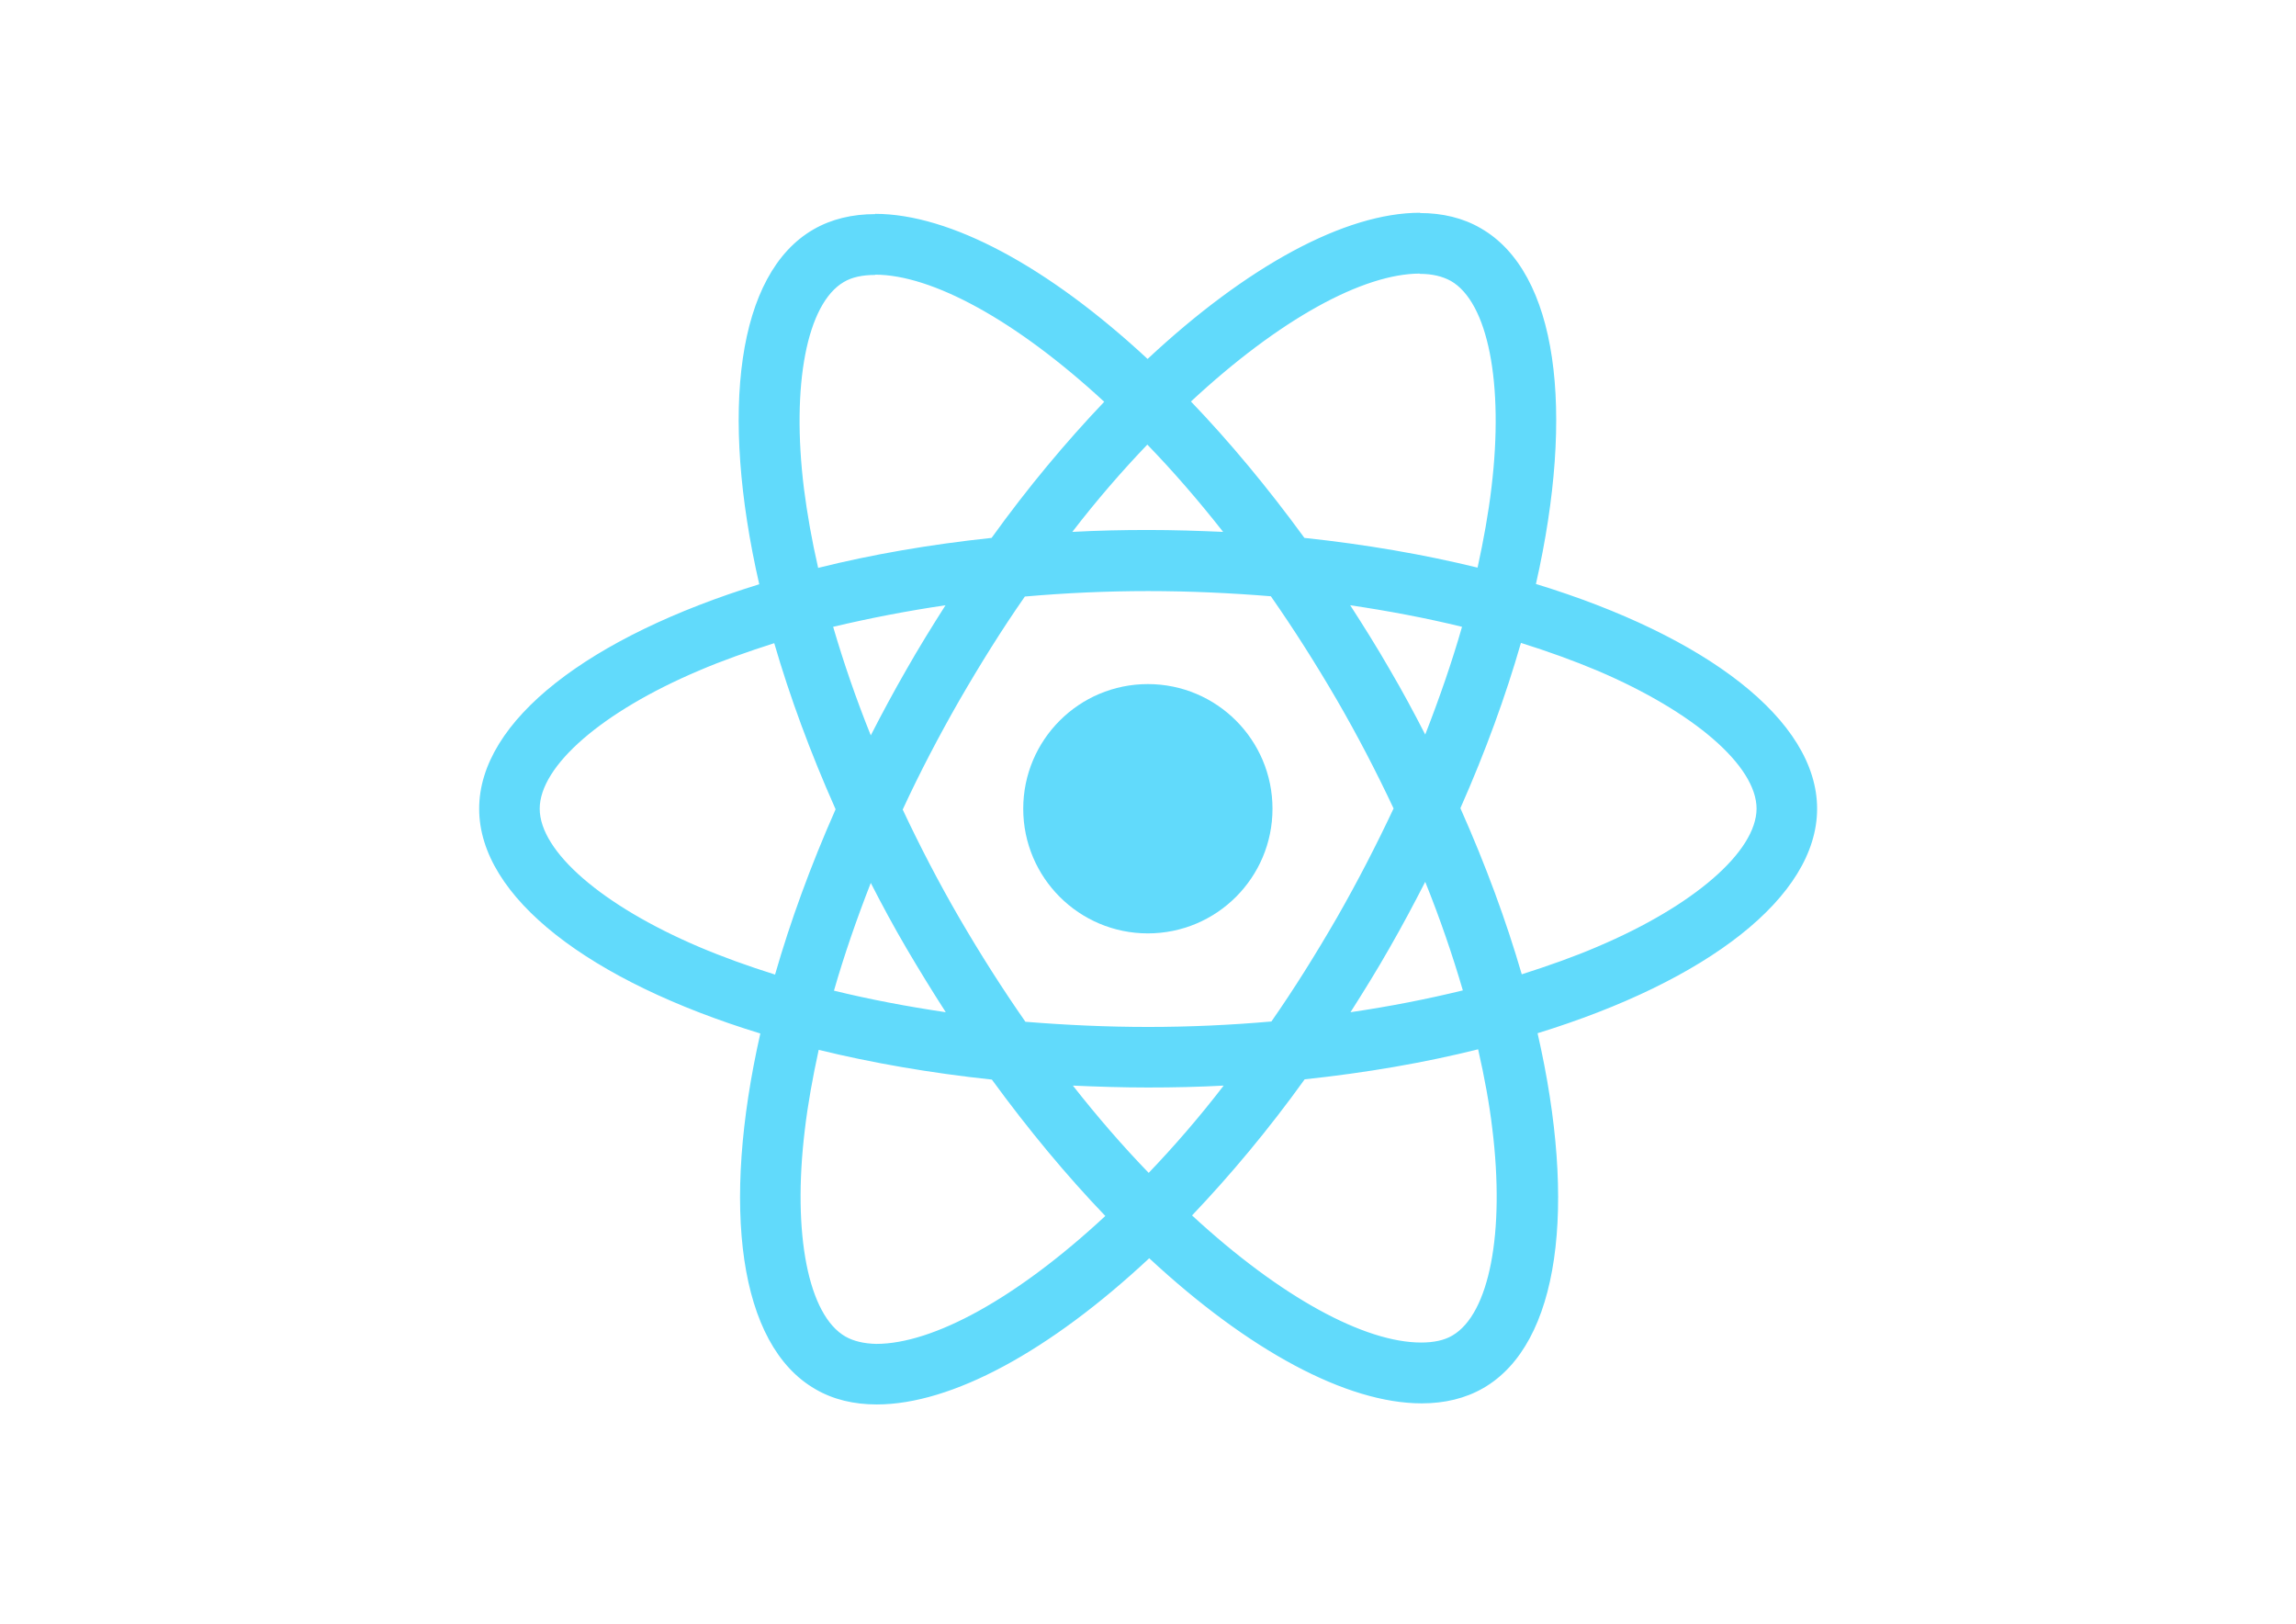
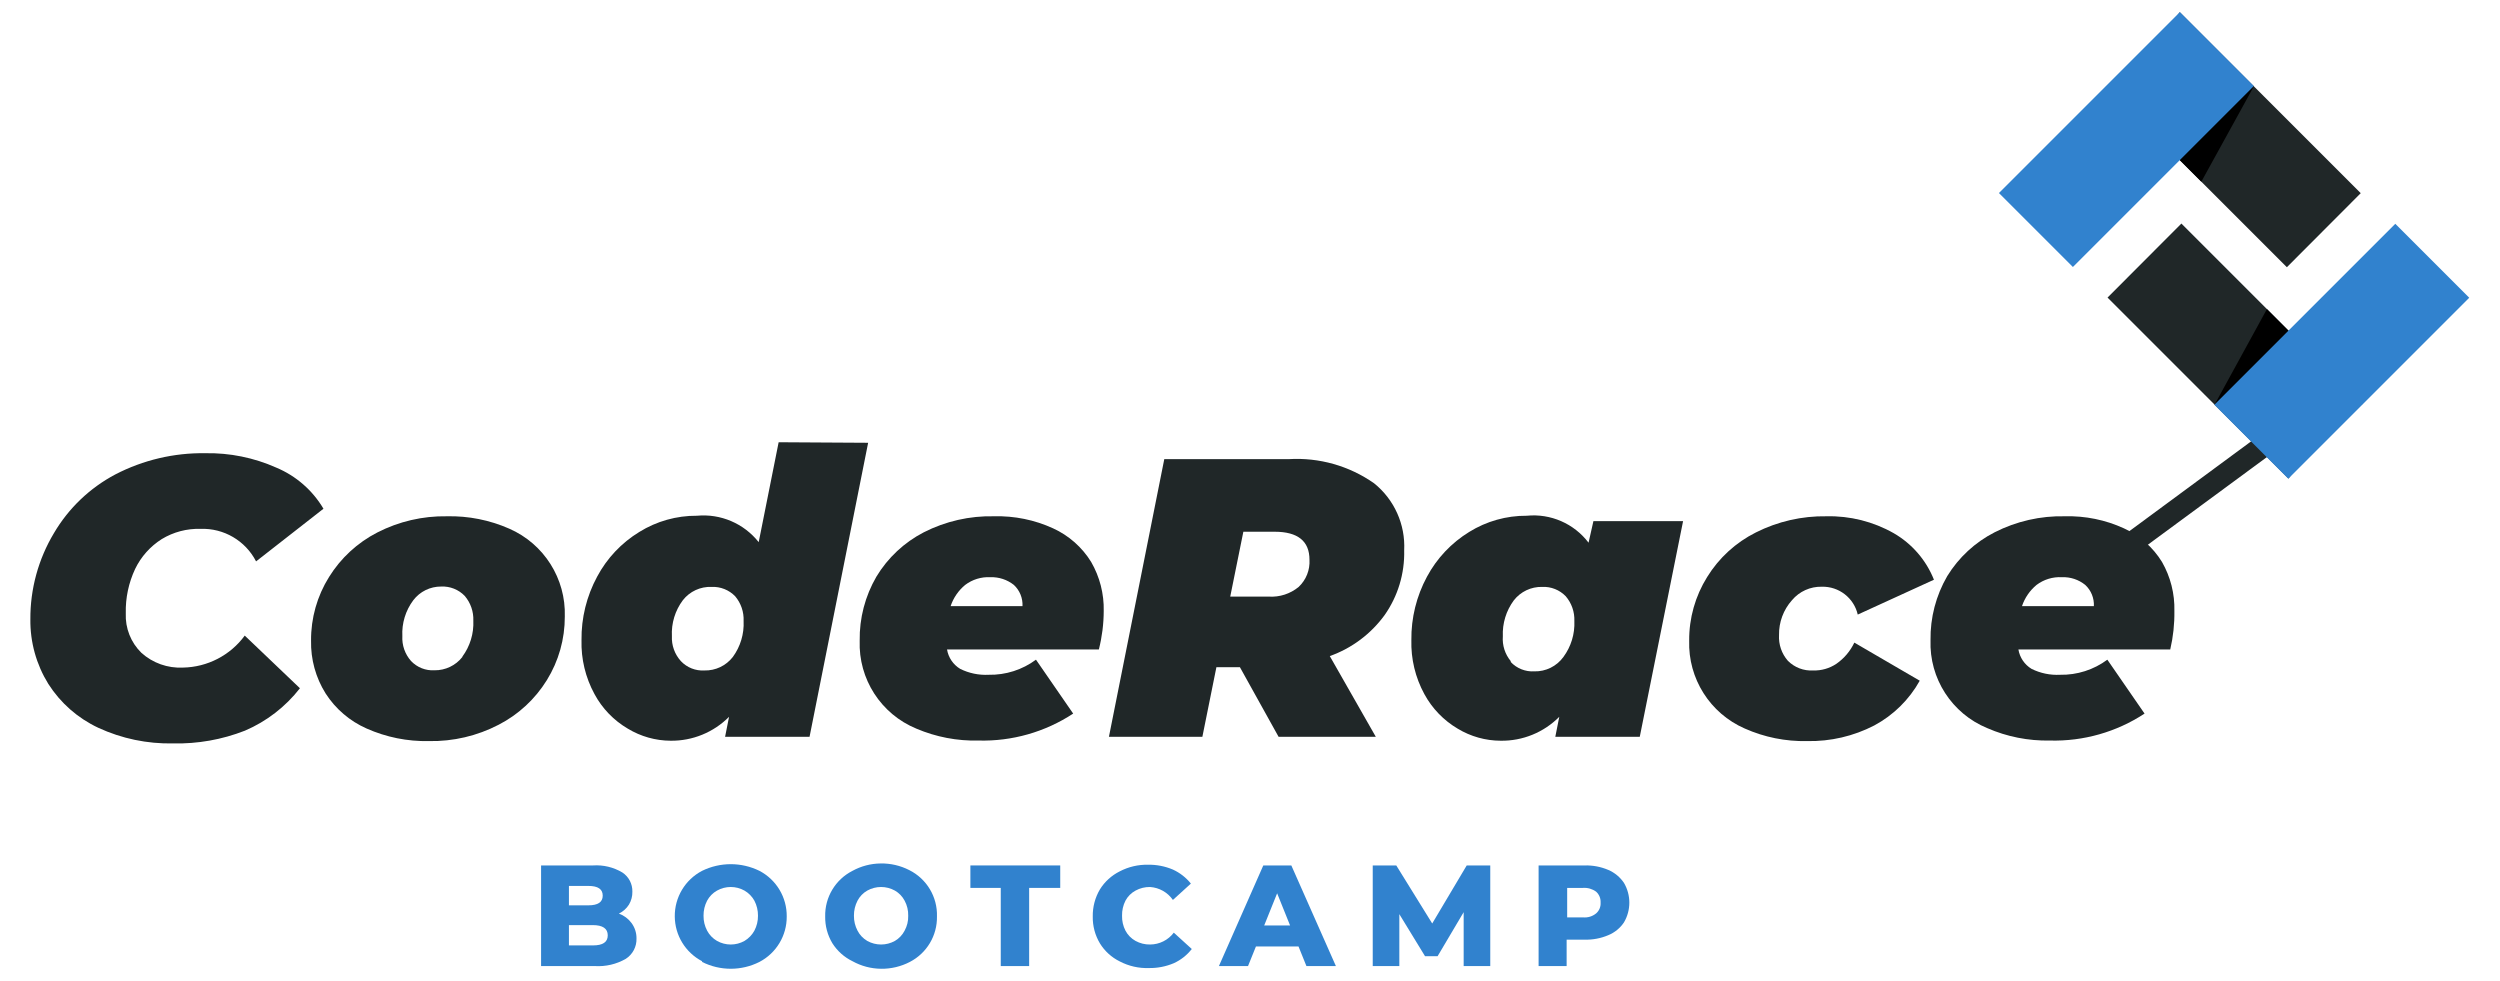
- <svg xmlns="http://www.w3.org/2000/svg" viewBox="0 0 841.9 595.3">
-   <g fill="#61DAFB">
-     <path d="M666.3 296.5c0-32.5-40.7-63.3-103.1-82.4 14.4-63.6 8-114.2-20.2-130.4-6.5-3.8-14.1-5.6-22.4-5.6v22.3c4.6 0 8.3.9 11.4 2.6 13.6 7.8 19.5 37.5 14.9 75.7-1.1 9.4-2.9 19.3-5.1 29.4-19.6-4.8-41-8.5-63.5-10.9-13.5-18.5-27.5-35.3-41.6-50 32.6-30.3 63.2-46.9 84-46.9V78c-27.5 0-63.5 19.6-99.9 53.6-36.4-33.8-72.4-53.2-99.9-53.2v22.3c20.7 0 51.4 16.5 84 46.6-14 14.7-28 31.4-41.3 49.9-22.6 2.4-44 6.1-63.6 11-2.3-10-4-19.7-5.2-29-4.7-38.2 1.1-67.9 14.6-75.8 3-1.8 6.9-2.6 11.5-2.6V78.5c-8.4 0-16 1.8-22.6 5.6-28.1 16.2-34.4 66.7-19.9 130.1-62.2 19.2-102.7 49.9-102.7 82.3 0 32.5 40.7 63.3 103.1 82.4-14.4 63.6-8 114.2 20.2 130.4 6.5 3.8 14.1 5.6 22.5 5.6 27.5 0 63.5-19.6 99.9-53.6 36.4 33.8 72.4 53.2 99.9 53.2 8.4 0 16-1.8 22.6-5.6 28.1-16.2 34.4-66.7 19.9-130.1 62-19.1 102.5-49.9 102.5-82.3zm-130.2-66.7c-3.7 12.9-8.3 26.2-13.5 39.5-4.1-8-8.4-16-13.1-24-4.6-8-9.5-15.8-14.4-23.4 14.2 2.1 27.9 4.7 41 7.9zm-45.8 106.5c-7.8 13.5-15.8 26.3-24.1 38.2-14.9 1.3-30 2-45.2 2-15.1 0-30.2-.7-45-1.9-8.3-11.9-16.4-24.6-24.2-38-7.6-13.1-14.5-26.4-20.8-39.8 6.2-13.4 13.2-26.8 20.7-39.9 7.8-13.5 15.8-26.3 24.1-38.2 14.9-1.3 30-2 45.2-2 15.1 0 30.2.7 45 1.9 8.3 11.9 16.4 24.6 24.2 38 7.6 13.1 14.5 26.4 20.8 39.8-6.3 13.4-13.2 26.8-20.7 39.9zm32.3-13c5.4 13.4 10 26.8 13.8 39.8-13.1 3.2-26.9 5.9-41.2 8 4.9-7.7 9.8-15.6 14.4-23.7 4.6-8 8.9-16.1 13-24.1zM421.2 430c-9.3-9.6-18.6-20.3-27.8-32 9 .4 18.2.7 27.5.7 9.4 0 18.7-.2 27.8-.7-9 11.7-18.3 22.4-27.5 32zm-74.4-58.9c-14.2-2.1-27.9-4.7-41-7.9 3.7-12.9 8.3-26.2 13.5-39.5 4.1 8 8.4 16 13.1 24 4.7 8 9.5 15.8 14.4 23.4zM420.7 163c9.3 9.6 18.6 20.3 27.8 32-9-.4-18.2-.7-27.5-.7-9.4 0-18.7.2-27.8.7 9-11.7 18.3-22.4 27.5-32zm-74 58.9c-4.9 7.7-9.8 15.6-14.4 23.7-4.6 8-8.9 16-13 24-5.4-13.4-10-26.8-13.8-39.8 13.1-3.1 26.9-5.8 41.2-7.9zm-90.5 125.2c-35.4-15.1-58.3-34.9-58.3-50.6 0-15.7 22.9-35.6 58.3-50.6 8.6-3.7 18-7 27.7-10.1 5.7 19.6 13.2 40 22.5 60.9-9.2 20.8-16.6 41.1-22.2 60.6-9.9-3.1-19.3-6.5-28-10.2zM310 490c-13.6-7.8-19.5-37.5-14.9-75.7 1.1-9.4 2.9-19.3 5.1-29.4 19.6 4.8 41 8.5 63.5 10.9 13.5 18.5 27.5 35.3 41.6 50-32.6 30.3-63.2 46.9-84 46.9-4.5-.1-8.3-1-11.3-2.7zm237.2-76.2c4.7 38.2-1.1 67.9-14.6 75.8-3 1.8-6.9 2.6-11.5 2.6-20.7 0-51.4-16.5-84-46.6 14-14.7 28-31.4 41.3-49.9 22.6-2.4 44-6.1 63.6-11 2.3 10.1 4.1 19.8 5.2 29.1zm38.5-66.7c-8.6 3.7-18 7-27.7 10.1-5.7-19.6-13.2-40-22.5-60.9 9.2-20.8 16.6-41.1 22.2-60.6 9.9 3.1 19.3 6.5 28.1 10.2 35.4 15.1 58.3 34.9 58.3 50.6-.1 15.7-23 35.6-58.4 50.6zM320.8 78.4z" />
-     <circle cx="420.9" cy="296.5" r="45.7" />
-     <path d="M520.5 78.1z" />
-   </g>
+ <svg xmlns="http://www.w3.org/2000/svg" id="Layer_1" data-name="Layer 1" viewBox="0 0 139.12 54.54">
+   <defs>
+     <style>.cls-1{fill:#202728;}.cls-2{fill:#3182ce;}</style>
+   </defs>
+   <path class="cls-1" d="M5.47,40.5a6.63,6.63,0,0,1-2.78-2.44,6.68,6.68,0,0,1-1-3.6A9.22,9.22,0,0,1,3,29.67,8.66,8.66,0,0,1,6.42,26.4a10.53,10.53,0,0,1,5-1.18,9.29,9.29,0,0,1,3.95.8A5.53,5.53,0,0,1,18,28.31l-3.75,2.93a3.34,3.34,0,0,0-3.09-1.81A3.94,3.94,0,0,0,9,30a4.05,4.05,0,0,0-1.48,1.66A5.5,5.5,0,0,0,7,34.13a2.9,2.9,0,0,0,.87,2.2,3.22,3.22,0,0,0,2.31.82,4.36,4.36,0,0,0,3.44-1.78l3.07,2.93a7.73,7.73,0,0,1-3.06,2.36,10.33,10.33,0,0,1-4,.71A9.46,9.46,0,0,1,5.47,40.5Z" />
+   <path class="cls-1" d="M20.4,40.54a5.21,5.21,0,0,1-2.28-1.95,5.32,5.32,0,0,1-.81-2.94,6.58,6.58,0,0,1,1-3.54A6.83,6.83,0,0,1,21,29.63a8.18,8.18,0,0,1,3.87-.9,8.14,8.14,0,0,1,3.47.69,5.16,5.16,0,0,1,3.09,4.89,6.67,6.67,0,0,1-1,3.54,6.83,6.83,0,0,1-2.68,2.48,8.08,8.08,0,0,1-3.88.91A8.12,8.12,0,0,1,20.4,40.54Zm5.33-4a3.13,3.13,0,0,0,.61-2,2,2,0,0,0-.48-1.38,1.71,1.71,0,0,0-1.31-.52A1.93,1.93,0,0,0,23,33.4a3.07,3.07,0,0,0-.61,2,1.93,1.93,0,0,0,.48,1.38,1.66,1.66,0,0,0,1.31.52A1.94,1.94,0,0,0,25.73,36.56Z" />
+   <path class="cls-1" d="M48.31,24.64,45.05,41h-4.7l.22-1.11a4.51,4.51,0,0,1-3.25,1.33,4.64,4.64,0,0,1-2.38-.67,4.94,4.94,0,0,1-1.86-1.93,5.94,5.94,0,0,1-.72-3,7.24,7.24,0,0,1,.87-3.53,6.48,6.48,0,0,1,2.35-2.49,6,6,0,0,1,3.2-.9,3.92,3.92,0,0,1,3.44,1.47l1.11-5.56ZM37.89,36.79a1.66,1.66,0,0,0,1.31.52,1.94,1.94,0,0,0,1.58-.75,3.13,3.13,0,0,0,.6-2,2,2,0,0,0-.47-1.38,1.72,1.72,0,0,0-1.31-.52A1.93,1.93,0,0,0,38,33.4a3.07,3.07,0,0,0-.61,2A1.93,1.93,0,0,0,37.89,36.79Z" />
+   <path class="cls-1" d="M61.15,36.14H52.7a1.56,1.56,0,0,0,.73,1.08,3.19,3.19,0,0,0,1.59.33,4.28,4.28,0,0,0,2.63-.84l2.07,3a9.15,9.15,0,0,1-5.27,1.5A8.31,8.31,0,0,1,51,40.55a5.1,5.1,0,0,1-3.16-4.9,6.88,6.88,0,0,1,.93-3.56,6.63,6.63,0,0,1,2.64-2.47,8.2,8.2,0,0,1,3.91-.89,7.41,7.41,0,0,1,3.28.67,4.86,4.86,0,0,1,2.12,1.87A5.23,5.23,0,0,1,61.42,34,8.83,8.83,0,0,1,61.15,36.14Zm-7.44-3.59a2.6,2.6,0,0,0-.81,1.18h4a1.51,1.51,0,0,0-.48-1.18,2,2,0,0,0-1.31-.43A2.14,2.14,0,0,0,53.71,32.55Z" />
+   <path class="cls-1" d="M77.05,34.23A6.45,6.45,0,0,1,74,36.51L76.56,41H71.15L69,37.13H67.69L66.91,41h-5.2l3.08-15.45h6.93a7.49,7.49,0,0,1,4.74,1.34,4.5,4.5,0,0,1,1.68,3.74A6,6,0,0,1,77.05,34.23Zm-6.12-4.64H69.19l-.73,3.61H70.6a2.38,2.38,0,0,0,1.67-.54,1.92,1.92,0,0,0,.6-1.51C72.87,30.11,72.22,29.59,70.93,29.59Z" />
+   <path class="cls-1" d="M93.66,29,91.25,41h-4.7l.22-1.11a4.5,4.5,0,0,1-3.26,1.33,4.65,4.65,0,0,1-2.39-.67,5,5,0,0,1-1.86-1.93,5.94,5.94,0,0,1-.72-3,7.24,7.24,0,0,1,.87-3.53,6.55,6.55,0,0,1,2.35-2.49,6,6,0,0,1,3.2-.9,3.84,3.84,0,0,1,3.44,1.5L88.67,29Zm-9.59,7.84a1.67,1.67,0,0,0,1.31.52A1.94,1.94,0,0,0,87,36.56a3.13,3.13,0,0,0,.61-2,2,2,0,0,0-.48-1.38,1.71,1.71,0,0,0-1.31-.52,1.94,1.94,0,0,0-1.58.75,3.13,3.13,0,0,0-.61,2A1.93,1.93,0,0,0,84.07,36.79Z" />
+   <path class="cls-1" d="M97.09,40.54A5.16,5.16,0,0,1,94,35.65a6.59,6.59,0,0,1,1-3.54,6.71,6.71,0,0,1,2.71-2.48,8.43,8.43,0,0,1,3.93-.9,7.24,7.24,0,0,1,3.74.94,5.21,5.21,0,0,1,2.24,2.59l-4.24,1.94a2,2,0,0,0-2-1.55,2.1,2.1,0,0,0-1.66.75A2.83,2.83,0,0,0,99,35.34a2,2,0,0,0,.49,1.43,1.83,1.83,0,0,0,1.41.54,2.2,2.2,0,0,0,1.29-.37,3,3,0,0,0,1-1.18l3.64,2.12a6.31,6.31,0,0,1-2.53,2.49,7.79,7.79,0,0,1-3.74.87A8.11,8.11,0,0,1,97.09,40.54Z" />
+   <path class="cls-1" d="M120.77,36.14h-8.45a1.56,1.56,0,0,0,.73,1.08,3.19,3.19,0,0,0,1.59.33,4.28,4.28,0,0,0,2.63-.84l2.07,3a9.15,9.15,0,0,1-5.27,1.5,8.31,8.31,0,0,1-3.48-.69,5.1,5.1,0,0,1-3.16-4.9,6.88,6.88,0,0,1,.93-3.56A6.63,6.63,0,0,1,111,29.62a8.2,8.2,0,0,1,3.91-.89,7.41,7.41,0,0,1,3.28.67,4.86,4.86,0,0,1,2.12,1.87A5.23,5.23,0,0,1,121,34,8.83,8.83,0,0,1,120.77,36.14Zm-7.44-3.59a2.6,2.6,0,0,0-.81,1.18h4a1.51,1.51,0,0,0-.48-1.18,1.94,1.94,0,0,0-1.3-.43A2.15,2.15,0,0,0,113.33,32.55Z" />
+   <path class="cls-2" d="M35.14,51.36a1.41,1.41,0,0,1,.28.86,1.3,1.3,0,0,1-.6,1.14,3.08,3.08,0,0,1-1.71.4h-3v-5.6H33a2.82,2.82,0,0,1,1.63.39,1.24,1.24,0,0,1,.56,1.07,1.34,1.34,0,0,1-.19.72,1.36,1.36,0,0,1-.56.5A1.52,1.52,0,0,1,35.14,51.36ZM31.66,49.3v1.08h1.08c.54,0,.8-.18.8-.54s-.26-.54-.8-.54Zm2.16,2.75q0-.57-.84-.57H31.66v1.13H33C33.54,52.61,33.82,52.43,33.82,52.05Z" />
+   <path class="cls-2" d="M39.07,53.49A2.83,2.83,0,0,1,37.55,51a2.83,2.83,0,0,1,1.52-2.54,3.62,3.62,0,0,1,3.19,0A2.83,2.83,0,0,1,43.78,51a2.83,2.83,0,0,1-1.52,2.53,3.54,3.54,0,0,1-3.19,0Zm2.36-1.13a1.51,1.51,0,0,0,.55-.57,1.73,1.73,0,0,0,.2-.83,1.77,1.77,0,0,0-.2-.84,1.48,1.48,0,0,0-.55-.56,1.56,1.56,0,0,0-1.53,0,1.41,1.41,0,0,0-.55.56,1.77,1.77,0,0,0-.2.84,1.73,1.73,0,0,0,.2.83,1.44,1.44,0,0,0,.55.57,1.56,1.56,0,0,0,1.53,0Z" />
+   <path class="cls-2" d="M47.44,53.49a2.74,2.74,0,0,1-1.12-1,2.8,2.8,0,0,1-.4-1.49,2.78,2.78,0,0,1,1.52-2.54A3.33,3.33,0,0,1,49,48.05a3.37,3.37,0,0,1,1.6.37A2.79,2.79,0,0,1,52.14,51a2.79,2.79,0,0,1-1.51,2.53,3.38,3.38,0,0,1-1.6.38A3.34,3.34,0,0,1,47.44,53.49Zm2.36-1.13a1.41,1.41,0,0,0,.54-.57,1.62,1.62,0,0,0,.2-.83,1.66,1.66,0,0,0-.2-.84,1.39,1.39,0,0,0-.54-.56,1.58,1.58,0,0,0-1.54,0,1.39,1.39,0,0,0-.54.56,1.77,1.77,0,0,0-.2.84,1.73,1.73,0,0,0,.2.83,1.41,1.41,0,0,0,.54.57,1.58,1.58,0,0,0,1.54,0Z" />
+   <path class="cls-2" d="M55.69,49.41H54V48.16h5v1.25H57.27v4.35H55.69Z" />
+   <path class="cls-2" d="M62.31,53.5a2.69,2.69,0,0,1-1.1-1,2.81,2.81,0,0,1-.4-1.5,2.87,2.87,0,0,1,.4-1.51,2.73,2.73,0,0,1,1.1-1,3.26,3.26,0,0,1,1.58-.37,3.4,3.4,0,0,1,1.38.27,2.74,2.74,0,0,1,1,.78l-1,.91A1.68,1.68,0,0,0,64,49.36a1.62,1.62,0,0,0-.81.2,1.37,1.37,0,0,0-.56.56,1.76,1.76,0,0,0-.19.84,1.72,1.72,0,0,0,.19.83,1.4,1.4,0,0,0,.56.57,1.62,1.62,0,0,0,.81.2,1.66,1.66,0,0,0,1.32-.66l1,.91a2.66,2.66,0,0,1-1,.79,3.4,3.4,0,0,1-1.38.27A3.26,3.26,0,0,1,62.31,53.5Z" />
+   <path class="cls-2" d="M72.26,52.67H69.89l-.44,1.09H67.83l2.47-5.6h1.56l2.48,5.6H72.7Zm-.47-1.17-.72-1.79-.72,1.79Z" />
+   <path class="cls-2" d="M81.45,53.76l0-3L80,53.21h-.7l-1.43-2.34v2.89H76.39v-5.6H77.7l2,3.23,1.92-3.23h1.31v5.6Z" />
+   <path class="cls-2" d="M89.5,48.41a2,2,0,0,1,.87.72,2.17,2.17,0,0,1,0,2.2,1.93,1.93,0,0,1-.87.71,3.14,3.14,0,0,1-1.32.25h-1v1.47H85.62v-5.6h2.56A3.14,3.14,0,0,1,89.5,48.41Zm-.68,2.42a.73.73,0,0,0,.25-.6.76.76,0,0,0-.25-.61,1.1,1.1,0,0,0-.73-.21h-.88v1.64h.88A1,1,0,0,0,88.82,50.83Z" />
+   <polygon class="cls-1" points="119.31 30.47 126.36 25.28 125.34 24.51 118.3 29.7 119.31 30.47" />
+   <polygon class="cls-1" points="131.37 10.75 121.3 0.68 117.77 5.38 127.26 14.87 131.37 10.75" />
+   <polygon points="125.43 4.79 117.19 4.8 122.5 10.11 125.43 4.79" />
+   <rect class="cls-2" x="111.21" y="4.85" width="14.24" height="5.82" transform="translate(29.17 85.95) rotate(-45)" />
+   <polygon class="cls-1" points="117.28 16.56 127.35 26.63 130.88 21.93 121.39 12.44 117.28 16.56" />
+   <polygon points="123.23 22.53 131.46 22.52 126.15 17.2 123.23 22.53" />
+   <rect class="cls-2" x="123.2" y="16.64" width="14.24" height="5.82" transform="translate(236.29 -58.78) rotate(135)" />
</svg>
